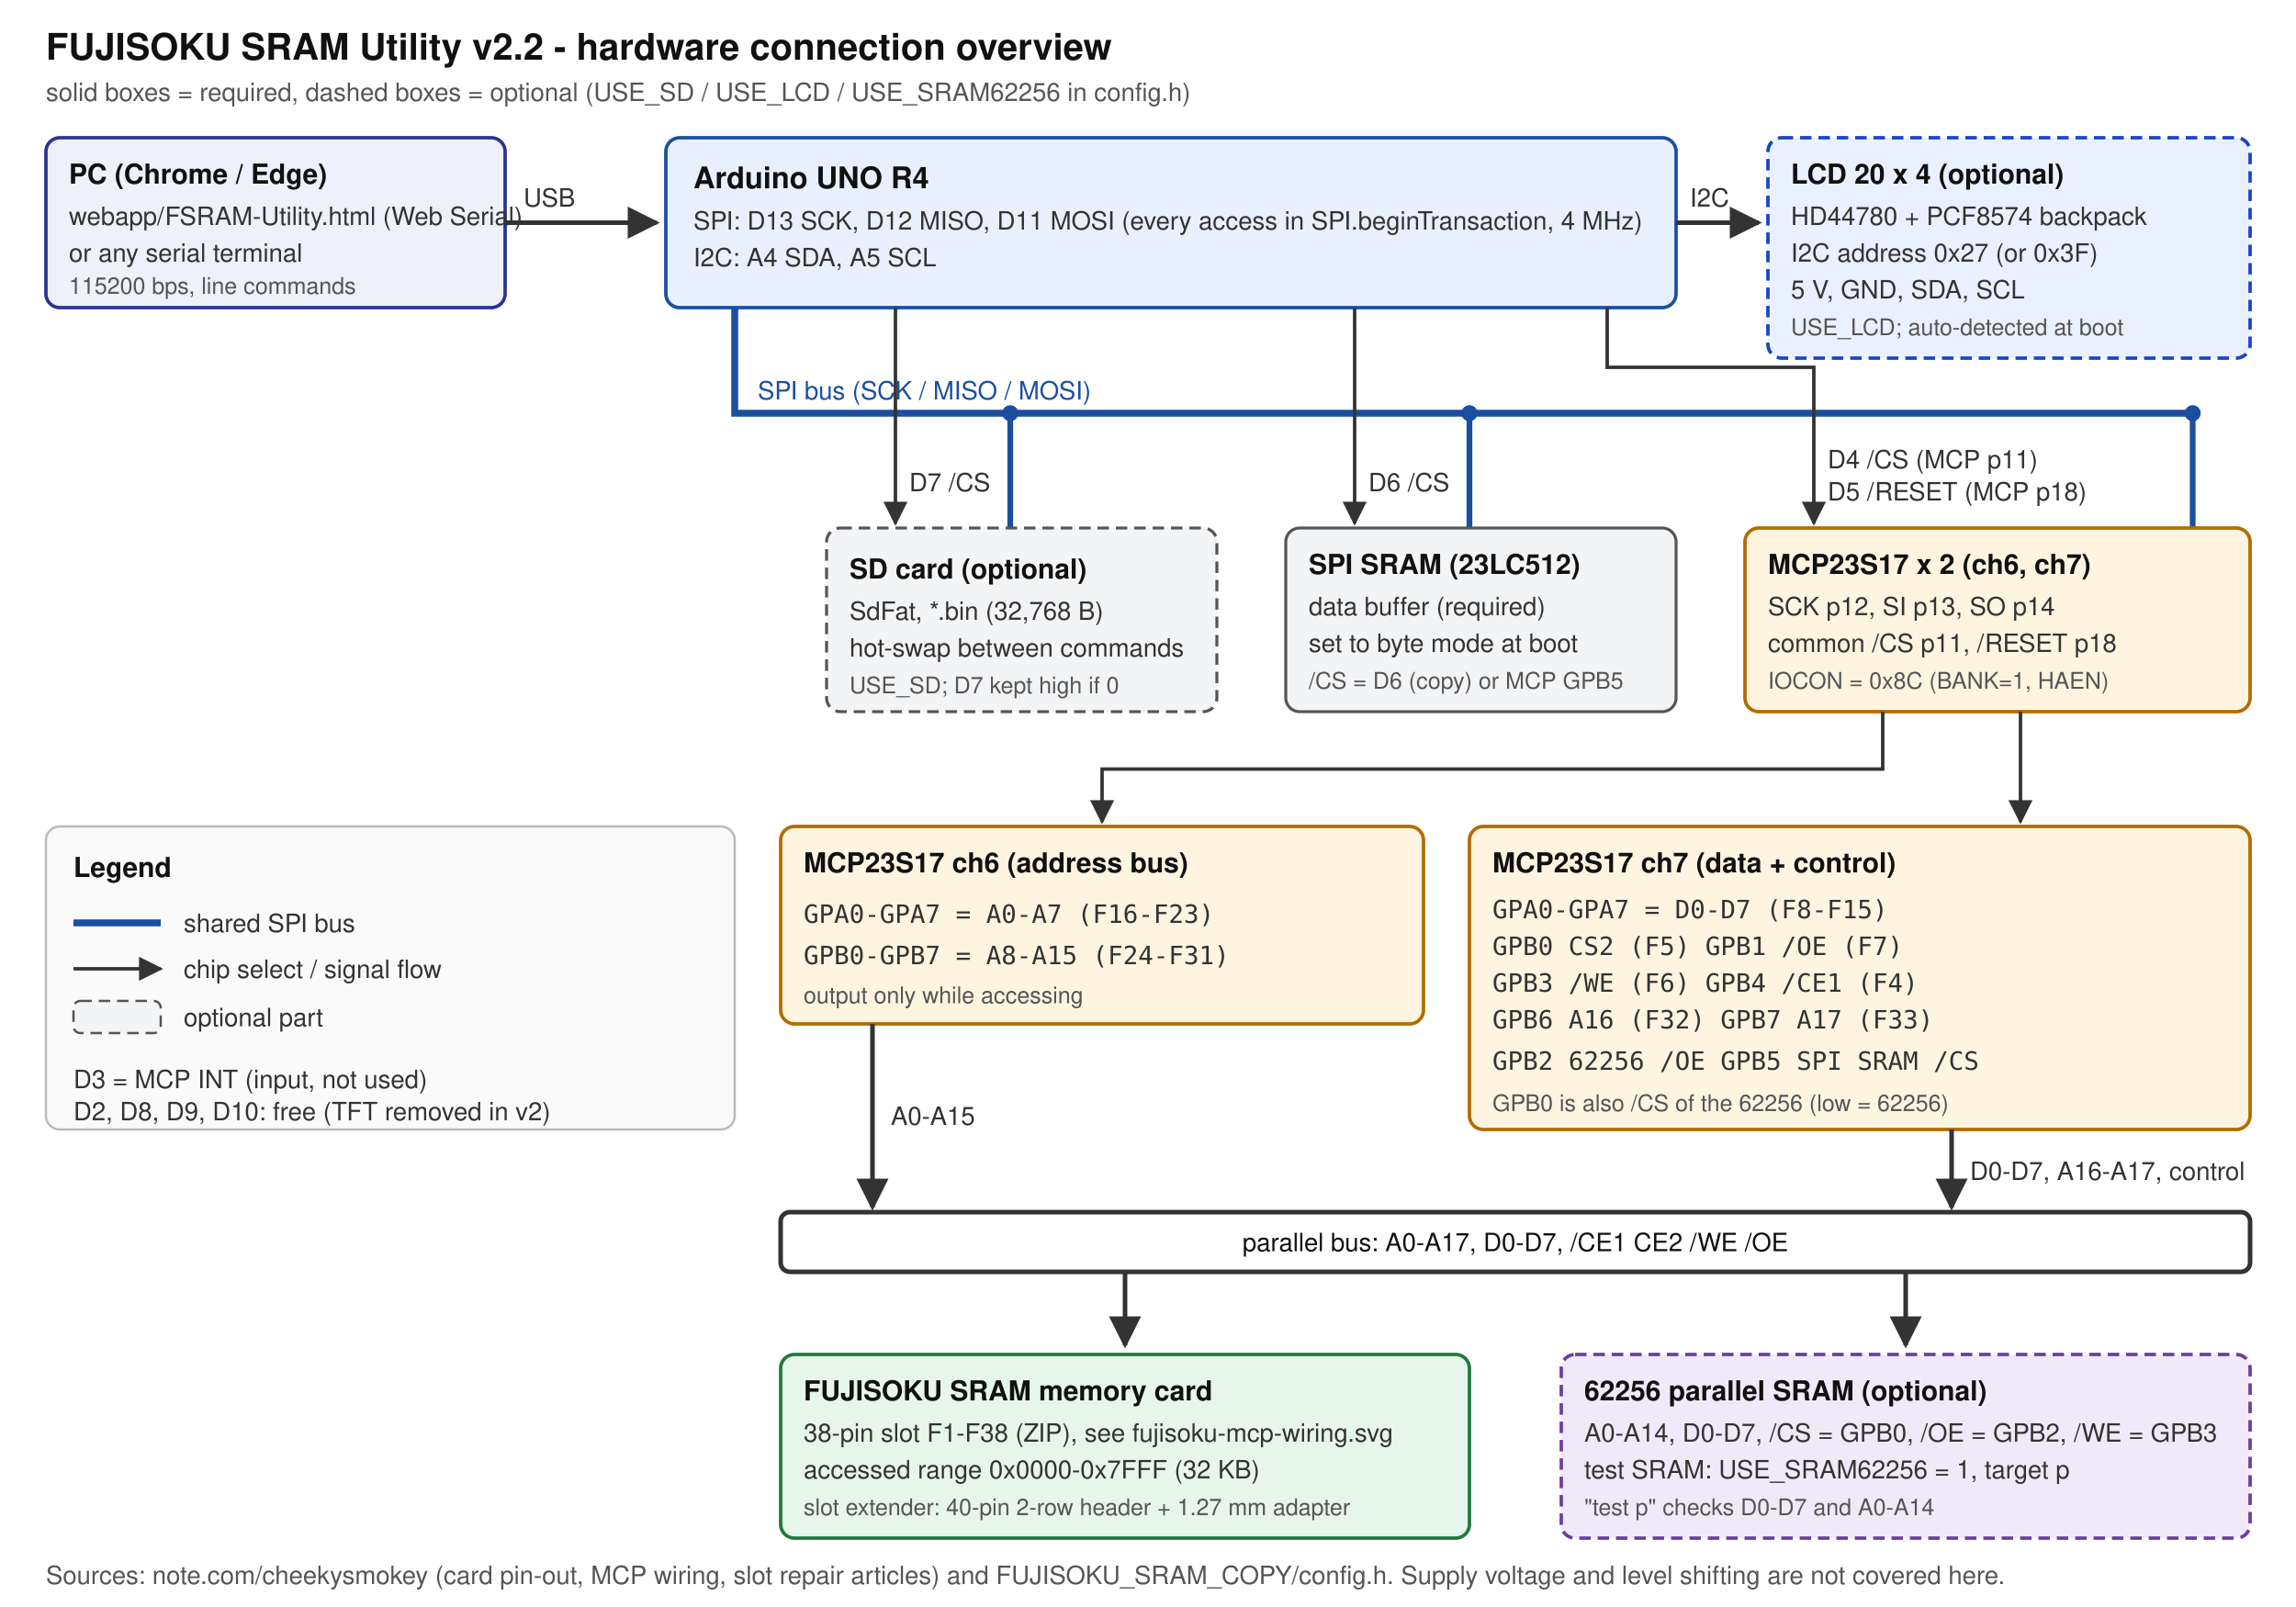
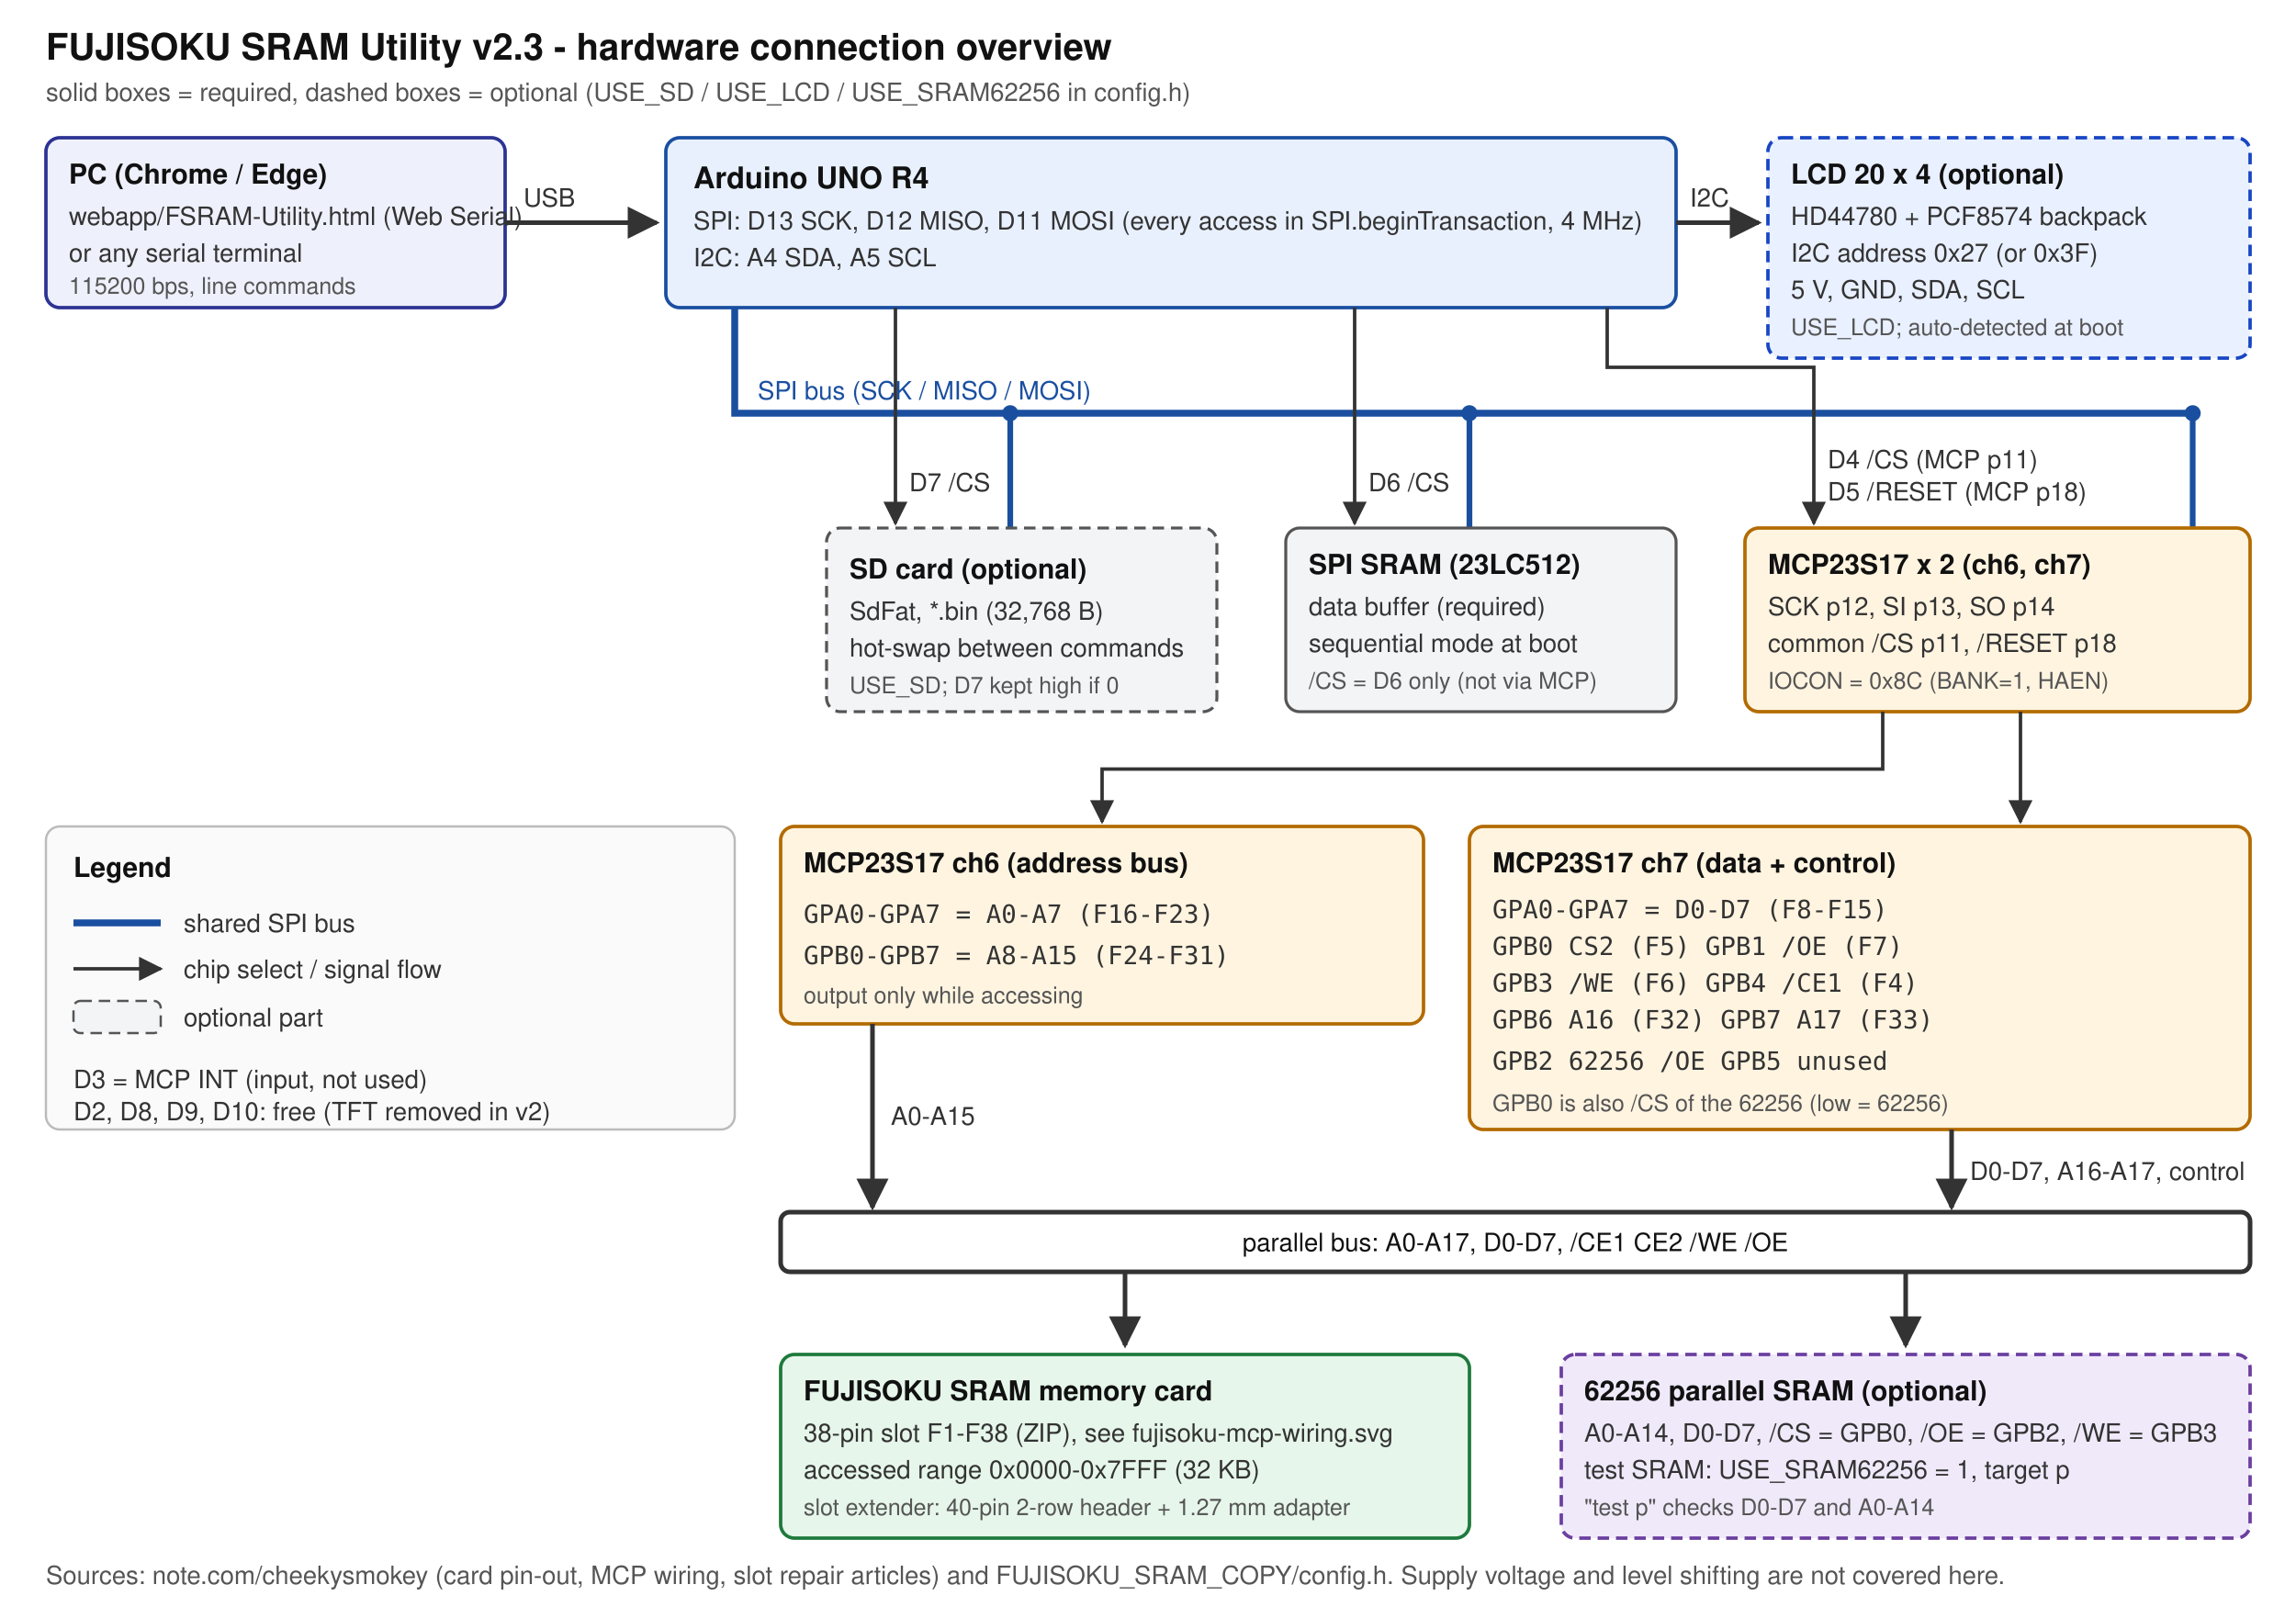
<svg xmlns="http://www.w3.org/2000/svg" viewBox="0 0 1000 700" width="1000" height="700" font-family="Helvetica, Arial, sans-serif" font-size="12">
  <defs>
    <marker id="arr" viewBox="0 0 10 10" refX="9" refY="5" markerWidth="7" markerHeight="7" orient="auto">
      <path d="M0,0 L10,5 L0,10 z" fill="#333333" />
    </marker>
  </defs>
  <rect width="1000" height="700" fill="#ffffff" />
-   <text x="20" y="26" font-size="16" font-weight="bold" fill="#111111">FUJISOKU SRAM Utility v2.2 - hardware connection overview</text>
+   <text x="20" y="26" font-size="16" font-weight="bold" fill="#111111">FUJISOKU SRAM Utility v2.3 - hardware connection overview</text>
  <text x="20" y="44" font-size="11" fill="#555555">solid boxes = required, dashed boxes = optional (USE_SD / USE_LCD / USE_SRAM62256 in config.h)</text>
  <rect x="20" y="60" width="200" height="74" rx="6" fill="#eef0fb" stroke="#2c3393" stroke-width="1.5" />
  <text x="30" y="80" font-weight="bold" fill="#111111">PC (Chrome / Edge)</text>
  <text x="30" y="98" font-size="11" fill="#333333">webapp/FSRAM-Utility.html (Web Serial)</text>
  <text x="30" y="114" font-size="11" fill="#333333">or any serial terminal</text>
  <text x="30" y="128" font-size="10" fill="#555555">115200 bps, line commands</text>
  <path d="M220,97 H286" stroke="#333333" stroke-width="2" fill="none" marker-end="url(#arr)" />
  <text x="228" y="90" font-size="11" fill="#333333">USB</text>
  <rect x="290" y="60" width="440" height="74" rx="6" fill="#e8f0fe" stroke="#1a4fa0" stroke-width="1.5" />
  <text x="302" y="82" font-size="13" font-weight="bold" fill="#111111">Arduino UNO R4</text>
  <text x="302" y="100" font-size="11" fill="#333333">SPI: D13 SCK, D12 MISO, D11 MOSI (every access in SPI.beginTransaction, 4 MHz)</text>
  <text x="302" y="116" font-size="11" fill="#333333">I2C: A4 SDA, A5 SCL</text>
  <rect x="770" y="60" width="210" height="96" rx="6" fill="#e9f0ff" stroke="#1846c4" stroke-width="1.5" stroke-dasharray="5,3" />
  <text x="780" y="80" font-weight="bold" fill="#111111">LCD 20 x 4 (optional)</text>
  <text x="780" y="98" font-size="11" fill="#333333">HD44780 + PCF8574 backpack</text>
  <text x="780" y="114" font-size="11" fill="#333333">I2C address 0x27 (or 0x3F)</text>
  <text x="780" y="130" font-size="11" fill="#333333">5 V, GND, SDA, SCL</text>
  <text x="780" y="146" font-size="10" fill="#555555">USE_LCD; auto-detected at boot</text>
  <path d="M730,97 H766" stroke="#333333" stroke-width="2" fill="none" marker-end="url(#arr)" />
  <text x="736" y="90" font-size="11" fill="#333333">I2C</text>
  <path d="M320,134 V180 H955" fill="none" stroke="#1a4fa0" stroke-width="3" />
  <text x="330" y="174" font-size="11" fill="#1a4fa0">SPI bus (SCK / MISO / MOSI)</text>
  <g stroke="#1a4fa0" stroke-width="2.5" fill="none">
    <path d="M440,180 V230" />
    <path d="M640,180 V230" />
    <path d="M955,180 V230" />
  </g>
  <g fill="#1a4fa0">
    <circle cx="440" cy="180" r="3.5" />
    <circle cx="640" cy="180" r="3.5" />
    <circle cx="955" cy="180" r="3.5" />
  </g>
  <g stroke="#333333" stroke-width="1.5" fill="none">
    <path d="M390,134 V228" marker-end="url(#arr)" />
    <path d="M590,134 V228" marker-end="url(#arr)" />
    <path d="M790,170 V228" marker-end="url(#arr)" />
  </g>
  <path d="M700,134 V160 H790 V170" fill="none" stroke="#333333" stroke-width="1.5" />
  <g font-size="11" fill="#333333">
    <text x="396" y="214">D7 /CS</text>
    <text x="596" y="214">D6 /CS</text>
    <text x="796" y="204">D4 /CS (MCP p11)</text>
    <text x="796" y="218">D5 /RESET (MCP p18)</text>
  </g>
  <rect x="360" y="230" width="170" height="80" rx="6" fill="#f3f4f6" stroke="#555555" stroke-width="1.3" stroke-dasharray="5,3" />
  <text x="370" y="252" font-weight="bold" fill="#111111">SD card (optional)</text>
  <text x="370" y="270" font-size="11" fill="#333333">SdFat, *.bin (32,768 B)</text>
  <text x="370" y="286" font-size="11" fill="#333333">hot-swap between commands</text>
  <text x="370" y="302" font-size="10" fill="#555555">USE_SD; D7 kept high if 0</text>
  <rect x="560" y="230" width="170" height="80" rx="6" fill="#f3f4f6" stroke="#555555" stroke-width="1.3" />
  <text x="570" y="250" font-weight="bold" fill="#111111">SPI SRAM (23LC512)</text>
  <text x="570" y="268" font-size="11" fill="#333333">data buffer (required)</text>
-   <text x="570" y="284" font-size="11" fill="#333333">set to byte mode at boot</text>
-   <text x="570" y="300" font-size="10" fill="#555555">/CS = D6 (copy) or MCP GPB5</text>
+   <text x="570" y="284" font-size="11" fill="#333333">sequential mode at boot</text>
+   <text x="570" y="300" font-size="10" fill="#555555">/CS = D6 only (not via MCP)</text>
  <rect x="760" y="230" width="220" height="80" rx="6" fill="#fff4e0" stroke="#b36b00" stroke-width="1.5" />
  <text x="770" y="250" font-weight="bold" fill="#111111">MCP23S17 x 2  (ch6, ch7)</text>
  <text x="770" y="268" font-size="11" fill="#333333">SCK p12, SI p13, SO p14</text>
  <text x="770" y="284" font-size="11" fill="#333333">common /CS p11, /RESET p18</text>
  <text x="770" y="300" font-size="10" fill="#555555">IOCON = 0x8C (BANK=1, HAEN)</text>
  <path d="M820,310 V335 H480 V358" fill="none" stroke="#333333" stroke-width="1.5" marker-end="url(#arr)" />
  <path d="M880,310 V358" fill="none" stroke="#333333" stroke-width="1.5" marker-end="url(#arr)" />
  <rect x="340" y="360" width="280" height="86" rx="6" fill="#fff4e0" stroke="#b36b00" stroke-width="1.5" />
  <text x="350" y="380" font-weight="bold" fill="#111111">MCP23S17 ch6  (address bus)</text>
  <text x="350" y="402" font-size="11" font-family="monospace" fill="#333333">GPA0-GPA7 = A0-A7   (F16-F23)</text>
  <text x="350" y="420" font-size="11" font-family="monospace" fill="#333333">GPB0-GPB7 = A8-A15  (F24-F31)</text>
  <text x="350" y="437" font-size="10" fill="#555555">output only while accessing</text>
  <rect x="640" y="360" width="340" height="132" rx="6" fill="#fff4e0" stroke="#b36b00" stroke-width="1.5" />
  <text x="650" y="380" font-weight="bold" fill="#111111">MCP23S17 ch7  (data + control)</text>
  <text x="650" y="400" font-size="11" font-family="monospace" fill="#333333">GPA0-GPA7 = D0-D7         (F8-F15)</text>
  <text x="650" y="416" font-size="11" font-family="monospace" fill="#333333">GPB0 CS2 (F5)    GPB1 /OE (F7)</text>
  <text x="650" y="432" font-size="11" font-family="monospace" fill="#333333">GPB3 /WE (F6)    GPB4 /CE1 (F4)</text>
  <text x="650" y="448" font-size="11" font-family="monospace" fill="#333333">GPB6 A16 (F32)   GPB7 A17 (F33)</text>
-   <text x="650" y="466" font-size="11" font-family="monospace" fill="#333333">GPB2 62256 /OE   GPB5 SPI SRAM /CS</text>
+   <text x="650" y="466" font-size="11" font-family="monospace" fill="#333333">GPB2 62256 /OE   GPB5 unused</text>
  <text x="650" y="484" font-size="10" fill="#555555">GPB0 is also /CS of the 62256 (low = 62256)</text>
  <rect x="20" y="360" width="300" height="132" rx="6" fill="#fafafa" stroke="#bbbbbb" stroke-width="1" />
  <text x="32" y="382" font-weight="bold" fill="#111111">Legend</text>
  <path d="M32,402 H70" stroke="#1a4fa0" stroke-width="3" />
  <text x="80" y="406" font-size="11" fill="#333333">shared SPI bus</text>
  <path d="M32,422 H70" stroke="#333333" stroke-width="1.5" marker-end="url(#arr)" />
  <text x="80" y="426" font-size="11" fill="#333333">chip select / signal flow</text>
  <rect x="32" y="436" width="38" height="14" rx="3" fill="#f3f4f6" stroke="#555555" stroke-dasharray="5,3" />
  <text x="80" y="447" font-size="11" fill="#333333">optional part</text>
  <text x="32" y="474" font-size="11" fill="#333333">D3 = MCP INT (input, not used)</text>
  <text x="32" y="488" font-size="11" fill="#333333">D2, D8, D9, D10: free (TFT removed in v2)</text>
  <path d="M380,446 V526" fill="none" stroke="#333333" stroke-width="2" marker-end="url(#arr)" />
  <text x="388" y="490" font-size="11" fill="#333333">A0-A15</text>
  <path d="M850,492 V526" fill="none" stroke="#333333" stroke-width="2" marker-end="url(#arr)" />
  <text x="858" y="514" font-size="11" fill="#333333">D0-D7, A16-A17, control</text>
  <rect x="340" y="528" width="640" height="26" rx="4" fill="#ffffff" stroke="#333333" stroke-width="2" />
  <text x="660" y="545" font-size="11" text-anchor="middle" fill="#111111">parallel bus: A0-A17, D0-D7, /CE1 CE2 /WE /OE</text>
  <path d="M490,554 V586" fill="none" stroke="#333333" stroke-width="2" marker-end="url(#arr)" />
  <path d="M830,554 V586" fill="none" stroke="#333333" stroke-width="2" marker-end="url(#arr)" />
  <rect x="340" y="590" width="300" height="80" rx="6" fill="#e6f6ea" stroke="#1e7a3c" stroke-width="1.5" />
  <text x="350" y="610" font-weight="bold" fill="#111111">FUJISOKU SRAM memory card</text>
  <text x="350" y="628" font-size="11" fill="#333333">38-pin slot F1-F38 (ZIP), see fujisoku-mcp-wiring.svg</text>
  <text x="350" y="644" font-size="11" fill="#333333">accessed range 0x0000-0x7FFF (32 KB)</text>
  <text x="350" y="660" font-size="10" fill="#555555">slot extender: 40-pin 2-row header + 1.27 mm adapter</text>
  <rect x="680" y="590" width="300" height="80" rx="6" fill="#f0e9fa" stroke="#6b3fa0" stroke-width="1.5" stroke-dasharray="5,3" />
  <text x="690" y="610" font-weight="bold" fill="#111111">62256 parallel SRAM (optional)</text>
  <text x="690" y="628" font-size="11" fill="#333333">A0-A14, D0-D7, /CS = GPB0, /OE = GPB2, /WE = GPB3</text>
  <text x="690" y="644" font-size="11" fill="#333333">test SRAM: USE_SRAM62256 = 1, target p</text>
  <text x="690" y="660" font-size="10" fill="#555555">"test p" checks D0-D7 and A0-A14</text>
  <text x="20" y="690" font-size="11" fill="#555555">Sources: note.com/cheekysmokey (card pin-out, MCP wiring, slot repair articles) and FUJISOKU_SRAM_COPY/config.h. Supply voltage and level shifting are not covered here.</text>
</svg>
